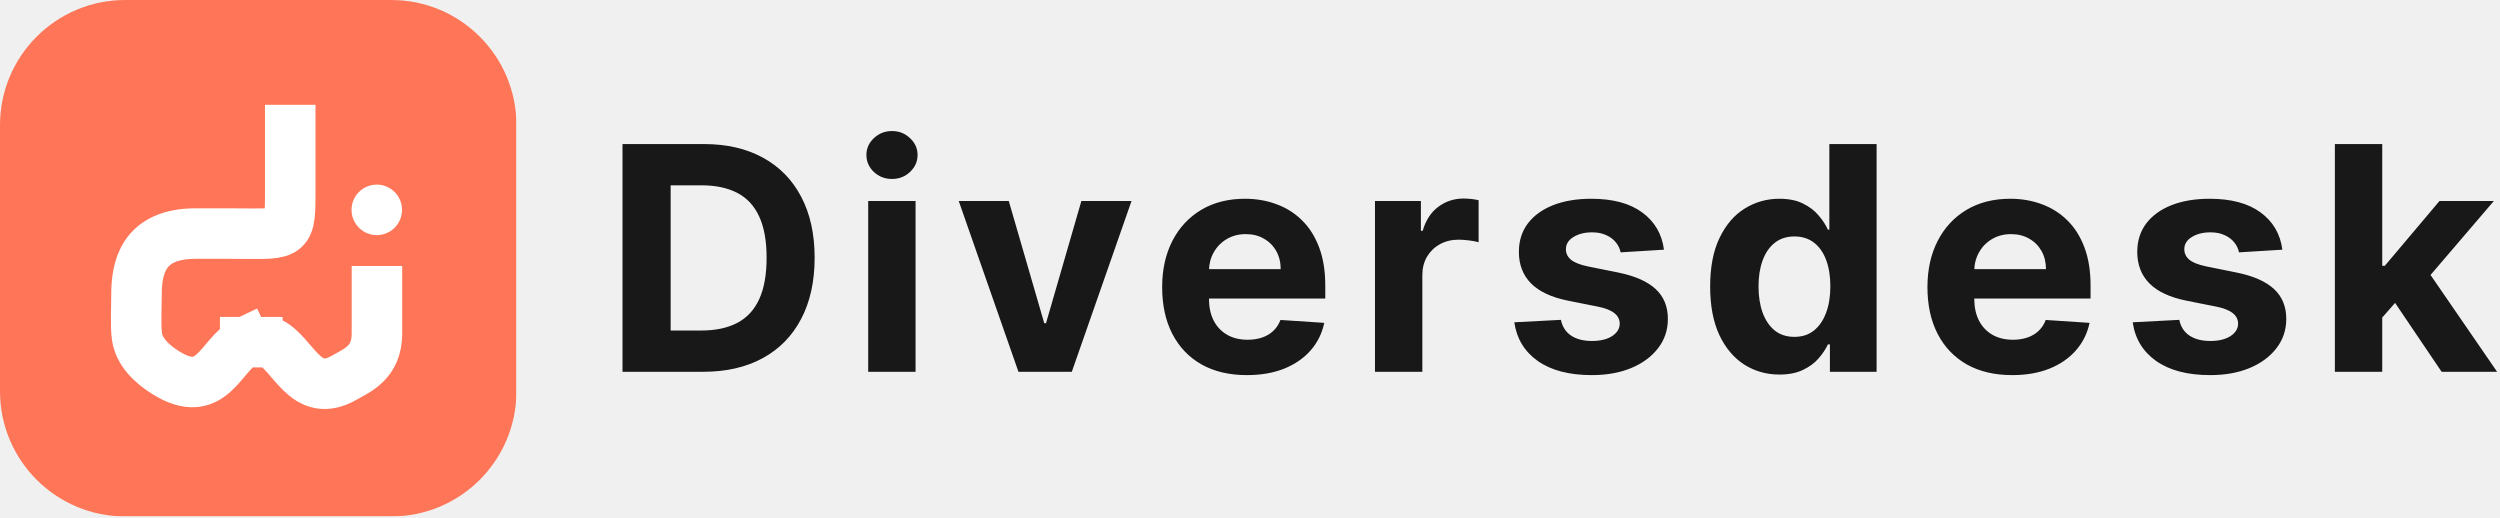
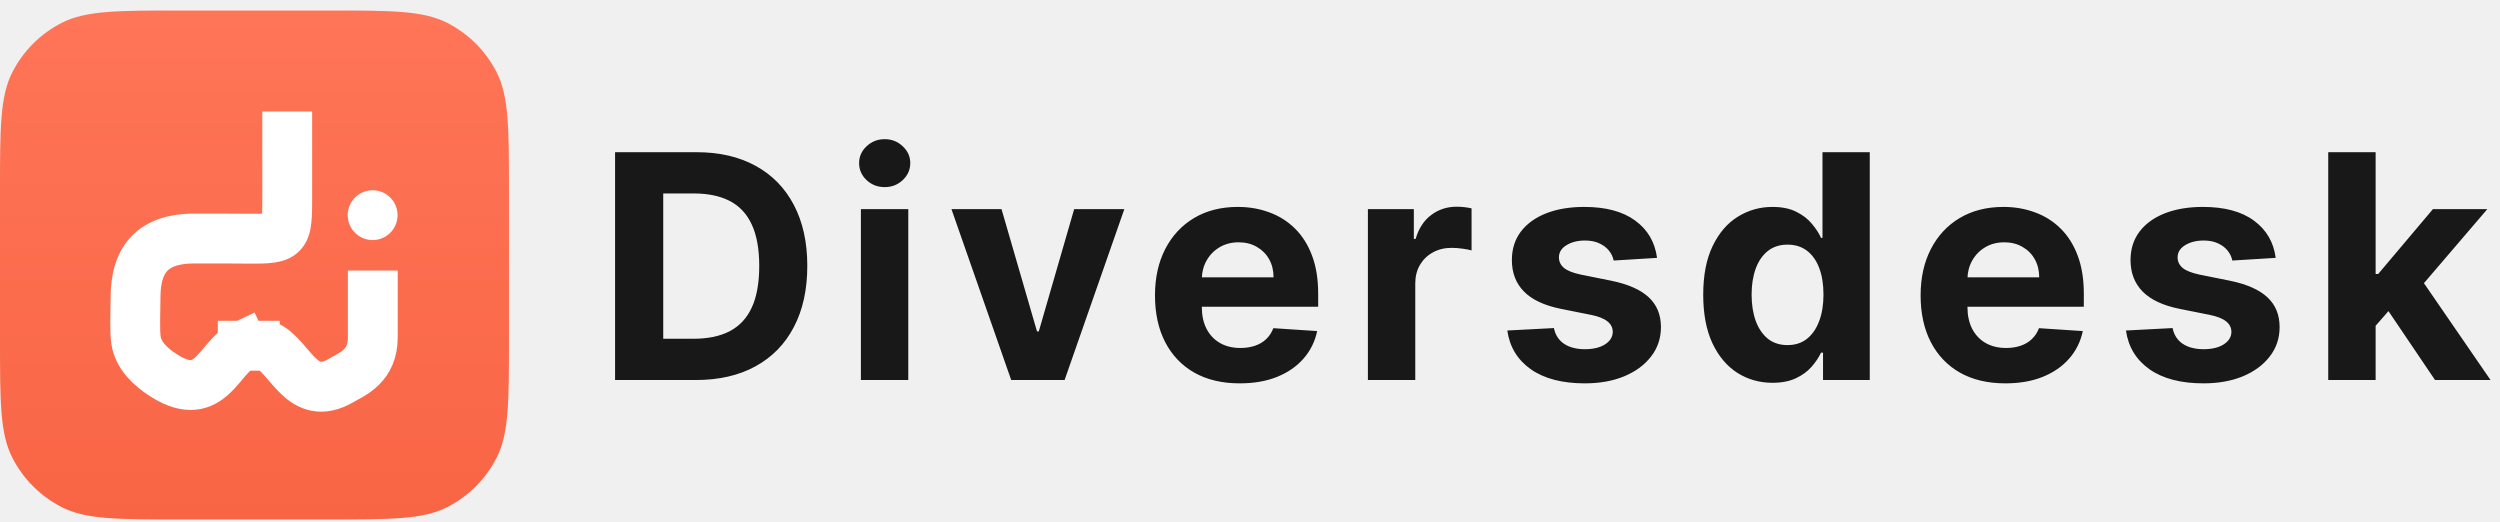
- <svg xmlns="http://www.w3.org/2000/svg" width="1420" height="294" viewBox="0 0 1420 294" fill="none">
-   <mask id="mask0_616_6888" style="mask-type:alpha" maskUnits="userSpaceOnUse" x="0" y="0" width="294" height="294">
-     <rect y="0" width="293.336" height="293.336" rx="71.097" fill="#C4C4C4" />
-   </mask>
-   <g mask="url(#mask0_616_6888)">
-     <rect width="293.336" height="293.336" transform="translate(0 0.00390625)" fill="#FF7557" />
-     <path d="M164.853 73.857C164.853 82.389 164.853 98.186 164.853 110.911C164.853 135.53 163.26 132.665 129.997 132.665C107.766 132.665 121.923 132.665 111.137 132.665C80.905 132.665 77.528 152.507 77.528 167.455C77.528 175.33 76.963 185.234 77.808 191.153C79.026 199.686 85.957 206.644 94.447 211.875C120.804 228.114 125.311 201.001 139.259 194.351M146.189 194.351C143.499 194.351 141.65 194.351 139.259 194.351M146.189 194.351H139.259M146.189 194.351C148.784 194.351 150.495 194.351 153.244 194.351C167.033 200.898 173.207 227.46 195.738 214.423C202.712 210.388 214.099 206.056 214.099 189.561V165.416" stroke="white" stroke-width="28.687" stroke-linecap="square" />
-     <circle cx="214.011" cy="119.205" r="14.344" fill="white" />
+ <svg xmlns="http://www.w3.org/2000/svg" width="163" height="34" viewBox="0 0 163 34" fill="none">
+   <g clip-path="url(#clip0_616_6888)">
+     <path d="M0 12.484C0 8.354 0 6.289 0.804 4.711C1.511 3.324 2.639 2.196 4.026 1.489C5.604 0.685 7.669 0.685 11.799 0.685H21.385C25.515 0.685 27.58 0.685 29.158 1.489C30.545 2.196 31.674 3.324 32.38 4.711C33.184 6.289 33.184 8.354 33.184 12.484V22.07C33.184 26.2 33.184 28.265 32.38 29.843C31.674 31.23 30.545 32.358 29.158 33.066C27.58 33.869 25.515 33.869 21.385 33.869H11.799C7.669 33.869 5.604 33.869 4.026 33.066C2.639 32.358 1.511 31.23 0.804 29.843C0 28.265 0 26.2 0 22.07V12.484Z" fill="url(#paint0_linear_616_6888)" />
+     <path d="M18.727 8.892C18.727 9.858 18.727 11.648 18.727 13.089C18.727 15.878 18.547 15.553 14.779 15.553C12.261 15.553 13.864 15.553 12.643 15.553C9.218 15.553 8.836 17.801 8.836 19.494C8.836 20.386 8.772 21.508 8.867 22.179C9.005 23.145 9.79 23.933 10.752 24.526C13.738 26.366 14.248 23.294 15.828 22.541M16.613 22.541C16.308 22.541 16.099 22.541 15.828 22.541M16.613 22.541H15.828M16.613 22.541C16.907 22.541 17.101 22.541 17.412 22.541C18.974 23.283 19.674 26.291 22.226 24.815C23.016 24.358 24.306 23.867 24.306 21.998V19.263" stroke="white" stroke-width="3.25" stroke-linecap="square" />
+     <circle cx="24.296" cy="14.028" r="1.625" fill="white" />
  </g>
-   <path opacity="0.9" d="M399.43 211.168H353.578V81.822H399.809C412.819 81.822 424.019 84.411 433.409 89.59C442.798 94.727 450.019 102.116 455.072 111.758C460.166 121.4 462.714 132.937 462.714 146.369C462.714 159.842 460.166 171.421 455.072 181.105C450.019 190.789 442.756 198.221 433.282 203.4C423.851 208.579 412.567 211.168 399.43 211.168ZM380.925 187.737H398.293C406.377 187.737 413.177 186.305 418.693 183.442C424.251 180.537 428.419 176.053 431.198 169.989C434.019 163.884 435.43 156.011 435.43 146.369C435.43 136.811 434.019 129 431.198 122.937C428.419 116.874 424.272 112.411 418.756 109.548C413.24 106.685 406.441 105.253 398.356 105.253H380.925V187.737ZM493.137 211.168V114.158H520.042V211.168H493.137ZM506.653 101.653C502.653 101.653 499.221 100.327 496.358 97.674C493.537 94.98 492.127 91.759 492.127 88.011C492.127 84.306 493.537 81.127 496.358 78.475C499.221 75.78 502.653 74.433 506.653 74.433C510.653 74.433 514.063 75.78 516.884 78.475C519.747 81.127 521.179 84.306 521.179 88.011C521.179 91.759 519.747 94.98 516.884 97.674C514.063 100.327 510.653 101.653 506.653 101.653ZM642.707 114.158L608.791 211.168H578.476L544.56 114.158H572.981L593.128 183.568H594.139L614.223 114.158H642.707ZM708.23 213.063C698.251 213.063 689.662 211.042 682.462 207C675.304 202.915 669.788 197.147 665.914 189.695C662.041 182.2 660.104 173.337 660.104 163.105C660.104 153.126 662.041 144.369 665.914 136.832C669.788 129.295 675.241 123.422 682.272 119.211C689.346 115.001 697.64 112.895 707.156 112.895C713.556 112.895 719.514 113.927 725.03 115.99C730.588 118.011 735.43 121.064 739.556 125.148C743.724 129.232 746.966 134.369 749.282 140.558C751.598 146.705 752.756 153.905 752.756 162.158V169.547H670.841V152.874H727.43C727.43 149 726.588 145.569 724.903 142.579C723.219 139.59 720.882 137.253 717.893 135.569C714.946 133.842 711.514 132.979 707.598 132.979C703.514 132.979 699.893 133.927 696.735 135.821C693.619 137.674 691.177 140.179 689.409 143.337C687.641 146.453 686.735 149.926 686.693 153.758V169.611C686.693 174.41 687.577 178.558 689.346 182.052C691.156 185.547 693.704 188.242 696.988 190.137C700.272 192.031 704.167 192.979 708.672 192.979C711.661 192.979 714.398 192.558 716.882 191.716C719.367 190.873 721.493 189.61 723.261 187.926C725.03 186.242 726.377 184.179 727.303 181.737L752.187 183.379C750.924 189.358 748.335 194.579 744.419 199.042C740.545 203.463 735.535 206.915 729.388 209.4C723.282 211.842 716.23 213.063 708.23 213.063ZM780.984 211.168V114.158H807.068V131.085H808.079C809.847 125.064 812.816 120.516 816.984 117.443C821.152 114.327 825.952 112.769 831.384 112.769C832.731 112.769 834.184 112.853 835.742 113.022C837.3 113.19 838.668 113.422 839.847 113.716V137.59C838.584 137.211 836.837 136.874 834.605 136.579C832.373 136.285 830.331 136.137 828.479 136.137C824.521 136.137 820.984 137 817.868 138.727C814.795 140.411 812.353 142.769 810.542 145.8C808.774 148.832 807.889 152.326 807.889 156.284V211.168H780.984ZM945.143 141.821L920.512 143.337C920.091 141.232 919.186 139.337 917.796 137.653C916.407 135.927 914.575 134.558 912.302 133.548C910.07 132.495 907.396 131.969 904.281 131.969C900.112 131.969 896.597 132.853 893.733 134.621C890.87 136.348 889.439 138.663 889.439 141.569C889.439 143.884 890.365 145.842 892.218 147.442C894.07 149.042 897.249 150.326 901.754 151.295L919.312 154.832C928.744 156.769 935.775 159.884 940.407 164.179C945.038 168.474 947.354 174.116 947.354 181.105C947.354 187.463 945.48 193.042 941.733 197.842C938.028 202.642 932.933 206.389 926.449 209.084C920.007 211.736 912.575 213.063 904.154 213.063C891.312 213.063 881.081 210.389 873.46 205.042C865.881 199.652 861.439 192.326 860.134 183.063L886.597 181.674C887.397 185.589 889.333 188.579 892.407 190.642C895.481 192.663 899.418 193.673 904.218 193.673C908.933 193.673 912.723 192.768 915.586 190.958C918.491 189.105 919.965 186.726 920.007 183.821C919.965 181.379 918.933 179.379 916.912 177.821C914.891 176.221 911.775 175 907.565 174.158L890.765 170.81C881.291 168.916 874.239 165.632 869.607 160.958C865.018 156.284 862.723 150.326 862.723 143.084C862.723 136.853 864.407 131.485 867.776 126.979C871.186 122.474 875.965 119 882.112 116.558C888.302 114.116 895.544 112.895 903.839 112.895C916.091 112.895 925.733 115.485 932.765 120.664C939.838 125.843 943.964 132.895 945.143 141.821ZM1010.71 212.747C1003.35 212.747 996.672 210.852 990.693 207.063C984.756 203.231 980.041 197.61 976.546 190.2C973.093 182.747 971.367 173.61 971.367 162.79C971.367 151.674 973.156 142.432 976.735 135.063C980.314 127.653 985.072 122.116 991.009 118.453C996.988 114.748 1003.54 112.895 1010.65 112.895C1016.08 112.895 1020.61 113.822 1024.23 115.674C1027.89 117.485 1030.84 119.758 1033.07 122.495C1035.35 125.19 1037.07 127.843 1038.25 130.453H1039.07V81.822H1065.91V211.168H1039.39V195.631H1038.25C1036.99 198.326 1035.2 201 1032.88 203.652C1030.61 206.263 1027.64 208.431 1023.98 210.157C1020.36 211.884 1015.93 212.747 1010.71 212.747ZM1019.24 191.337C1023.58 191.337 1027.24 190.158 1030.23 187.8C1033.26 185.4 1035.58 182.052 1037.18 177.758C1038.82 173.463 1039.64 168.432 1039.64 162.663C1039.64 156.895 1038.84 151.884 1037.24 147.632C1035.64 143.379 1033.32 140.095 1030.29 137.779C1027.26 135.463 1023.58 134.306 1019.24 134.306C1014.82 134.306 1011.09 135.506 1008.06 137.906C1005.03 140.306 1002.74 143.632 1001.18 147.884C999.619 152.137 998.84 157.063 998.84 162.663C998.84 168.305 999.619 173.295 1001.18 177.631C1002.78 181.926 1005.07 185.295 1008.06 187.737C1011.09 190.137 1014.82 191.337 1019.24 191.337ZM1142.92 213.063C1132.94 213.063 1124.35 211.042 1117.15 207C1109.99 202.915 1104.47 197.147 1100.6 189.695C1096.73 182.2 1094.79 173.337 1094.79 163.105C1094.79 153.126 1096.73 144.369 1100.6 136.832C1104.47 129.295 1109.93 123.422 1116.96 119.211C1124.03 115.001 1132.33 112.895 1141.84 112.895C1148.24 112.895 1154.2 113.927 1159.72 115.99C1165.27 118.011 1170.11 121.064 1174.24 125.148C1178.41 129.232 1181.65 134.369 1183.97 140.558C1186.28 146.705 1187.44 153.905 1187.44 162.158V169.547H1105.53V152.874H1162.12C1162.12 149 1161.27 145.569 1159.59 142.579C1157.9 139.59 1155.57 137.253 1152.58 135.569C1149.63 133.842 1146.2 132.979 1142.28 132.979C1138.2 132.979 1134.58 133.927 1131.42 135.821C1128.3 137.674 1125.86 140.179 1124.09 143.337C1122.33 146.453 1121.42 149.926 1121.38 153.758V169.611C1121.38 174.41 1122.26 178.558 1124.03 182.052C1125.84 185.547 1128.39 188.242 1131.67 190.137C1134.96 192.031 1138.85 192.979 1143.36 192.979C1146.35 192.979 1149.08 192.558 1151.57 191.716C1154.05 190.873 1156.18 189.61 1157.95 187.926C1159.72 186.242 1161.06 184.179 1161.99 181.737L1186.87 183.379C1185.61 189.358 1183.02 194.579 1179.1 199.042C1175.23 203.463 1170.22 206.915 1164.07 209.4C1157.97 211.842 1150.92 213.063 1142.92 213.063ZM1296.38 141.821L1271.75 143.337C1271.33 141.232 1270.43 139.337 1269.04 137.653C1267.65 135.927 1265.82 134.558 1263.54 133.548C1261.31 132.495 1258.64 131.969 1255.52 131.969C1251.35 131.969 1247.84 132.853 1244.97 134.621C1242.11 136.348 1240.68 138.663 1240.68 141.569C1240.68 143.884 1241.61 145.842 1243.46 147.442C1245.31 149.042 1248.49 150.326 1253 151.295L1270.55 154.832C1279.99 156.769 1287.02 159.884 1291.65 164.179C1296.28 168.474 1298.6 174.116 1298.6 181.105C1298.6 187.463 1296.72 193.042 1292.97 197.842C1289.27 202.642 1284.17 206.389 1277.69 209.084C1271.25 211.736 1263.82 213.063 1255.4 213.063C1242.55 213.063 1232.32 210.389 1224.7 205.042C1217.12 199.652 1212.68 192.326 1211.38 183.063L1237.84 181.674C1238.64 185.589 1240.57 188.579 1243.65 190.642C1246.72 192.663 1250.66 193.673 1255.46 193.673C1260.17 193.673 1263.96 192.768 1266.83 190.958C1269.73 189.105 1271.21 186.726 1271.25 183.821C1271.21 181.379 1270.17 179.379 1268.15 177.821C1266.13 176.221 1263.02 175 1258.81 174.158L1242.01 170.81C1232.53 168.916 1225.48 165.632 1220.85 160.958C1216.26 156.284 1213.96 150.326 1213.96 143.084C1213.96 136.853 1215.65 131.485 1219.02 126.979C1222.43 122.474 1227.21 119 1233.35 116.558C1239.54 114.116 1246.79 112.895 1255.08 112.895C1267.33 112.895 1276.97 115.485 1284.01 120.664C1291.08 125.843 1295.21 132.895 1296.38 141.821ZM1350.59 183.252L1350.65 150.979H1354.57L1385.64 114.158H1416.52L1374.78 162.916H1368.4L1350.59 183.252ZM1326.21 211.168V81.822H1353.11V211.168H1326.21ZM1386.84 211.168L1358.29 168.916L1376.23 149.905L1418.35 211.168H1386.84Z" fill="black" />
+   <path opacity="0.9" d="M45.368 24.777H40.103V9.923H45.412C46.906 9.923 48.192 10.22 49.27 10.815C50.349 11.405 51.178 12.254 51.758 13.361C52.343 14.468 52.636 15.793 52.636 17.335C52.636 18.883 52.343 20.212 51.758 21.325C51.178 22.437 50.344 23.29 49.256 23.885C48.173 24.48 46.877 24.777 45.368 24.777ZM43.243 22.086H45.238C46.166 22.086 46.947 21.922 47.581 21.593C48.219 21.259 48.697 20.744 49.017 20.048C49.341 19.347 49.502 18.443 49.502 17.335C49.502 16.238 49.341 15.341 49.017 14.645C48.697 13.948 48.221 13.436 47.588 13.107C46.954 12.778 46.173 12.614 45.245 12.614H43.243V22.086ZM56.13 24.777V13.636H59.22V24.777H56.13ZM57.682 12.2C57.222 12.2 56.828 12.048 56.5 11.743C56.176 11.434 56.014 11.064 56.014 10.634C56.014 10.208 56.176 9.843 56.5 9.538C56.828 9.229 57.222 9.074 57.682 9.074C58.141 9.074 58.533 9.229 58.857 9.538C59.186 9.843 59.35 10.208 59.35 10.634C59.35 11.064 59.186 11.434 58.857 11.743C58.533 12.048 58.141 12.2 57.682 12.2ZM73.306 13.636L69.412 24.777H65.93L62.035 13.636H65.299L67.613 21.608H67.729L70.035 13.636H73.306ZM80.831 24.995C79.685 24.995 78.699 24.763 77.872 24.298C77.05 23.829 76.417 23.167 75.972 22.311C75.527 21.45 75.305 20.433 75.305 19.258C75.305 18.111 75.527 17.106 75.972 16.24C76.417 15.375 77.043 14.7 77.85 14.217C78.663 13.733 79.615 13.491 80.708 13.491C81.443 13.491 82.127 13.61 82.761 13.847C83.399 14.079 83.955 14.429 84.429 14.898C84.907 15.367 85.28 15.957 85.546 16.668C85.812 17.374 85.945 18.201 85.945 19.149V19.997H76.537V18.082H83.036C83.036 17.638 82.939 17.244 82.746 16.9C82.553 16.557 82.284 16.289 81.941 16.095C81.603 15.897 81.209 15.798 80.759 15.798C80.29 15.798 79.874 15.907 79.511 16.124C79.153 16.337 78.873 16.625 78.67 16.987C78.467 17.345 78.363 17.744 78.358 18.184V20.005C78.358 20.556 78.46 21.032 78.663 21.433C78.871 21.835 79.163 22.144 79.54 22.362C79.917 22.579 80.365 22.688 80.882 22.688C81.225 22.688 81.54 22.64 81.825 22.543C82.11 22.446 82.355 22.301 82.558 22.108C82.761 21.915 82.915 21.678 83.022 21.397L85.879 21.586C85.734 22.272 85.437 22.872 84.987 23.384C84.543 23.892 83.967 24.289 83.261 24.574C82.56 24.855 81.75 24.995 80.831 24.995ZM89.187 24.777V13.636H92.182V15.58H92.298C92.501 14.889 92.842 14.367 93.321 14.014C93.799 13.656 94.351 13.477 94.975 13.477C95.129 13.477 95.296 13.486 95.475 13.506C95.654 13.525 95.811 13.552 95.946 13.586V16.327C95.801 16.284 95.601 16.245 95.344 16.211C95.088 16.177 94.854 16.16 94.641 16.16C94.186 16.16 93.78 16.26 93.422 16.458C93.069 16.651 92.789 16.922 92.581 17.27C92.378 17.618 92.276 18.02 92.276 18.474V24.777H89.187ZM108.039 16.813L105.21 16.987C105.162 16.745 105.058 16.528 104.898 16.334C104.739 16.136 104.528 15.979 104.267 15.863C104.011 15.742 103.704 15.682 103.346 15.682C102.867 15.682 102.464 15.783 102.135 15.986C101.806 16.185 101.642 16.451 101.642 16.784C101.642 17.05 101.748 17.275 101.961 17.459C102.174 17.642 102.539 17.79 103.056 17.901L105.072 18.307C106.155 18.53 106.963 18.888 107.495 19.381C108.027 19.874 108.293 20.522 108.293 21.325C108.293 22.055 108.078 22.695 107.647 23.247C107.222 23.798 106.637 24.228 105.892 24.538C105.152 24.842 104.299 24.995 103.332 24.995C101.857 24.995 100.682 24.688 99.807 24.074C98.936 23.455 98.426 22.613 98.276 21.549L101.315 21.39C101.407 21.84 101.63 22.183 101.983 22.42C102.335 22.652 102.788 22.768 103.339 22.768C103.88 22.768 104.316 22.664 104.644 22.456C104.978 22.243 105.147 21.97 105.152 21.637C105.147 21.356 105.029 21.126 104.797 20.948C104.565 20.764 104.207 20.623 103.723 20.527L101.794 20.142C100.706 19.925 99.896 19.548 99.364 19.011C98.837 18.474 98.574 17.79 98.574 16.958C98.574 16.243 98.767 15.626 99.154 15.109C99.546 14.591 100.094 14.193 100.8 13.912C101.511 13.632 102.343 13.491 103.295 13.491C104.702 13.491 105.81 13.789 106.617 14.383C107.43 14.978 107.903 15.788 108.039 16.813ZM115.569 24.958C114.723 24.958 113.956 24.741 113.27 24.306C112.588 23.866 112.046 23.22 111.645 22.369C111.249 21.513 111.05 20.464 111.05 19.221C111.05 17.945 111.256 16.883 111.667 16.037C112.078 15.186 112.624 14.55 113.306 14.13C113.993 13.704 114.745 13.491 115.562 13.491C116.186 13.491 116.705 13.598 117.121 13.81C117.542 14.018 117.88 14.28 118.137 14.594C118.398 14.903 118.596 15.208 118.731 15.508H118.826V9.923H121.908V24.777H118.862V22.993H118.731C118.586 23.302 118.381 23.609 118.115 23.914C117.854 24.214 117.513 24.463 117.092 24.661C116.676 24.859 116.169 24.958 115.569 24.958ZM116.548 22.5C117.046 22.5 117.467 22.364 117.81 22.093C118.158 21.818 118.424 21.433 118.608 20.94C118.797 20.447 118.891 19.869 118.891 19.207C118.891 18.544 118.799 17.969 118.615 17.48C118.432 16.992 118.166 16.615 117.817 16.349C117.469 16.083 117.046 15.95 116.548 15.95C116.04 15.95 115.613 16.088 115.264 16.363C114.916 16.639 114.653 17.021 114.474 17.509C114.295 17.998 114.205 18.564 114.205 19.207C114.205 19.855 114.295 20.428 114.474 20.926C114.658 21.419 114.921 21.806 115.264 22.086C115.613 22.362 116.04 22.5 116.548 22.5ZM130.751 24.995C129.605 24.995 128.619 24.763 127.792 24.298C126.97 23.829 126.337 23.167 125.892 22.311C125.447 21.45 125.224 20.433 125.224 19.258C125.224 18.111 125.447 17.106 125.892 16.24C126.337 15.375 126.963 14.7 127.77 14.217C128.583 13.733 129.535 13.491 130.628 13.491C131.363 13.491 132.047 13.61 132.681 13.847C133.319 14.079 133.875 14.429 134.349 14.898C134.827 15.367 135.2 15.957 135.466 16.668C135.732 17.374 135.865 18.201 135.865 19.149V19.997H126.457V18.082H132.956C132.956 17.638 132.859 17.244 132.666 16.9C132.473 16.557 132.204 16.289 131.861 16.095C131.522 15.897 131.128 15.798 130.679 15.798C130.21 15.798 129.794 15.907 129.431 16.124C129.073 16.337 128.793 16.625 128.59 16.987C128.387 17.345 128.283 17.744 128.278 18.184V20.005C128.278 20.556 128.379 21.032 128.583 21.433C128.79 21.835 129.083 22.144 129.46 22.362C129.837 22.579 130.285 22.688 130.802 22.688C131.145 22.688 131.46 22.64 131.745 22.543C132.03 22.446 132.274 22.301 132.477 22.108C132.681 21.915 132.835 21.678 132.942 21.397L135.799 21.586C135.654 22.272 135.357 22.872 134.907 23.384C134.462 23.892 133.887 24.289 133.181 24.574C132.48 24.855 131.67 24.995 130.751 24.995ZM148.376 16.813L145.547 16.987C145.499 16.745 145.395 16.528 145.235 16.334C145.076 16.136 144.865 15.979 144.604 15.863C144.348 15.742 144.041 15.682 143.683 15.682C143.204 15.682 142.801 15.783 142.472 15.986C142.143 16.185 141.979 16.451 141.979 16.784C141.979 17.05 142.085 17.275 142.298 17.459C142.511 17.642 142.876 17.79 143.393 17.901L145.409 18.307C146.493 18.53 147.3 18.888 147.832 19.381C148.364 19.874 148.63 20.522 148.63 21.325C148.63 22.055 148.415 22.695 147.984 23.247C147.559 23.798 146.974 24.228 146.229 24.538C145.489 24.842 144.636 24.995 143.669 24.995C142.194 24.995 141.019 24.688 140.144 24.074C139.273 23.455 138.763 22.613 138.613 21.549L141.652 21.39C141.744 21.84 141.967 22.183 142.32 22.42C142.673 22.652 143.125 22.768 143.676 22.768C144.217 22.768 144.653 22.664 144.981 22.456C145.315 22.243 145.484 21.97 145.489 21.637C145.484 21.356 145.366 21.126 145.134 20.948C144.902 20.764 144.544 20.623 144.06 20.527L142.131 20.142C141.043 19.925 140.233 19.548 139.701 19.011C139.174 18.474 138.911 17.79 138.911 16.958C138.911 16.243 139.104 15.626 139.491 15.109C139.883 14.591 140.431 14.193 141.137 13.912C141.848 13.632 142.68 13.491 143.632 13.491C145.039 13.491 146.147 13.789 146.954 14.383C147.767 14.978 148.241 15.788 148.376 16.813ZM154.601 21.571L154.608 17.865H155.057L158.626 13.636H162.173L157.378 19.236H156.646L154.601 21.571ZM151.801 24.777V9.923H154.891V24.777H151.801ZM158.764 24.777L155.485 19.925L157.545 17.742L162.383 24.777H158.764Z" fill="black" />
+   <defs>
+     <linearGradient id="paint0_linear_616_6888" x1="16.592" y1="0.685" x2="16.592" y2="33.869" gradientUnits="userSpaceOnUse">
+       <stop stop-color="#FF7557" />
+       <stop offset="1" stop-color="#F86545" />
+     </linearGradient>
+     <clipPath id="clip0_616_6888">
+       <rect width="33.184" height="33.184" fill="white" transform="translate(0 0.684937)" />
+     </clipPath>
+   </defs>
</svg>
